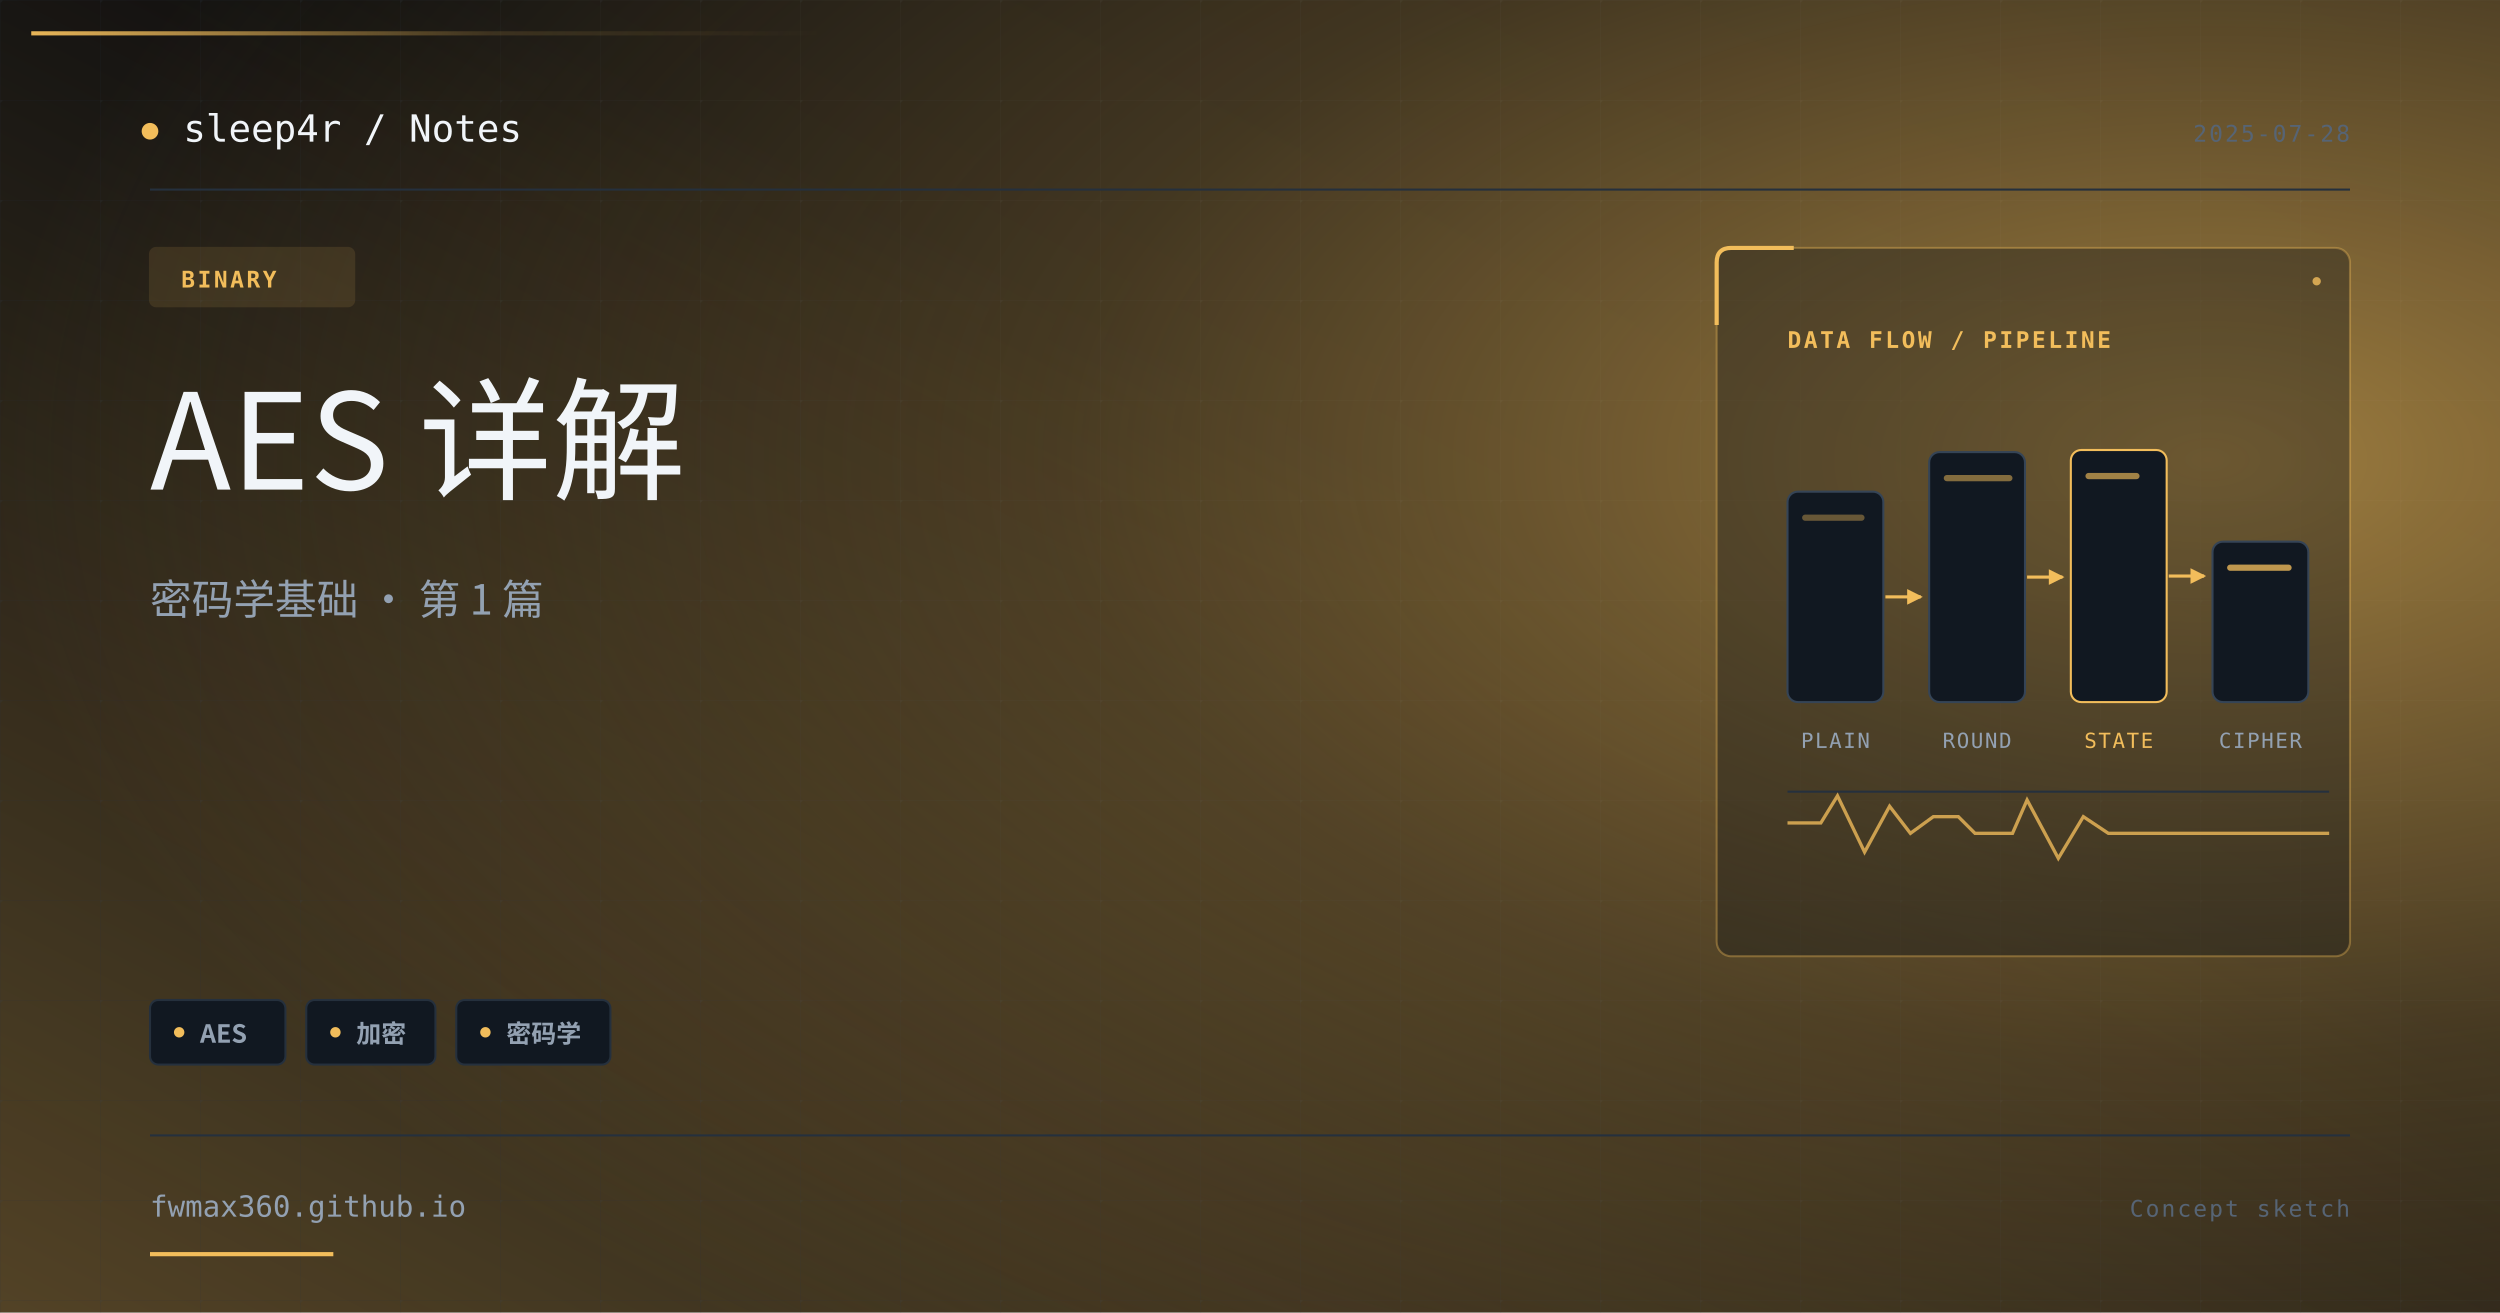
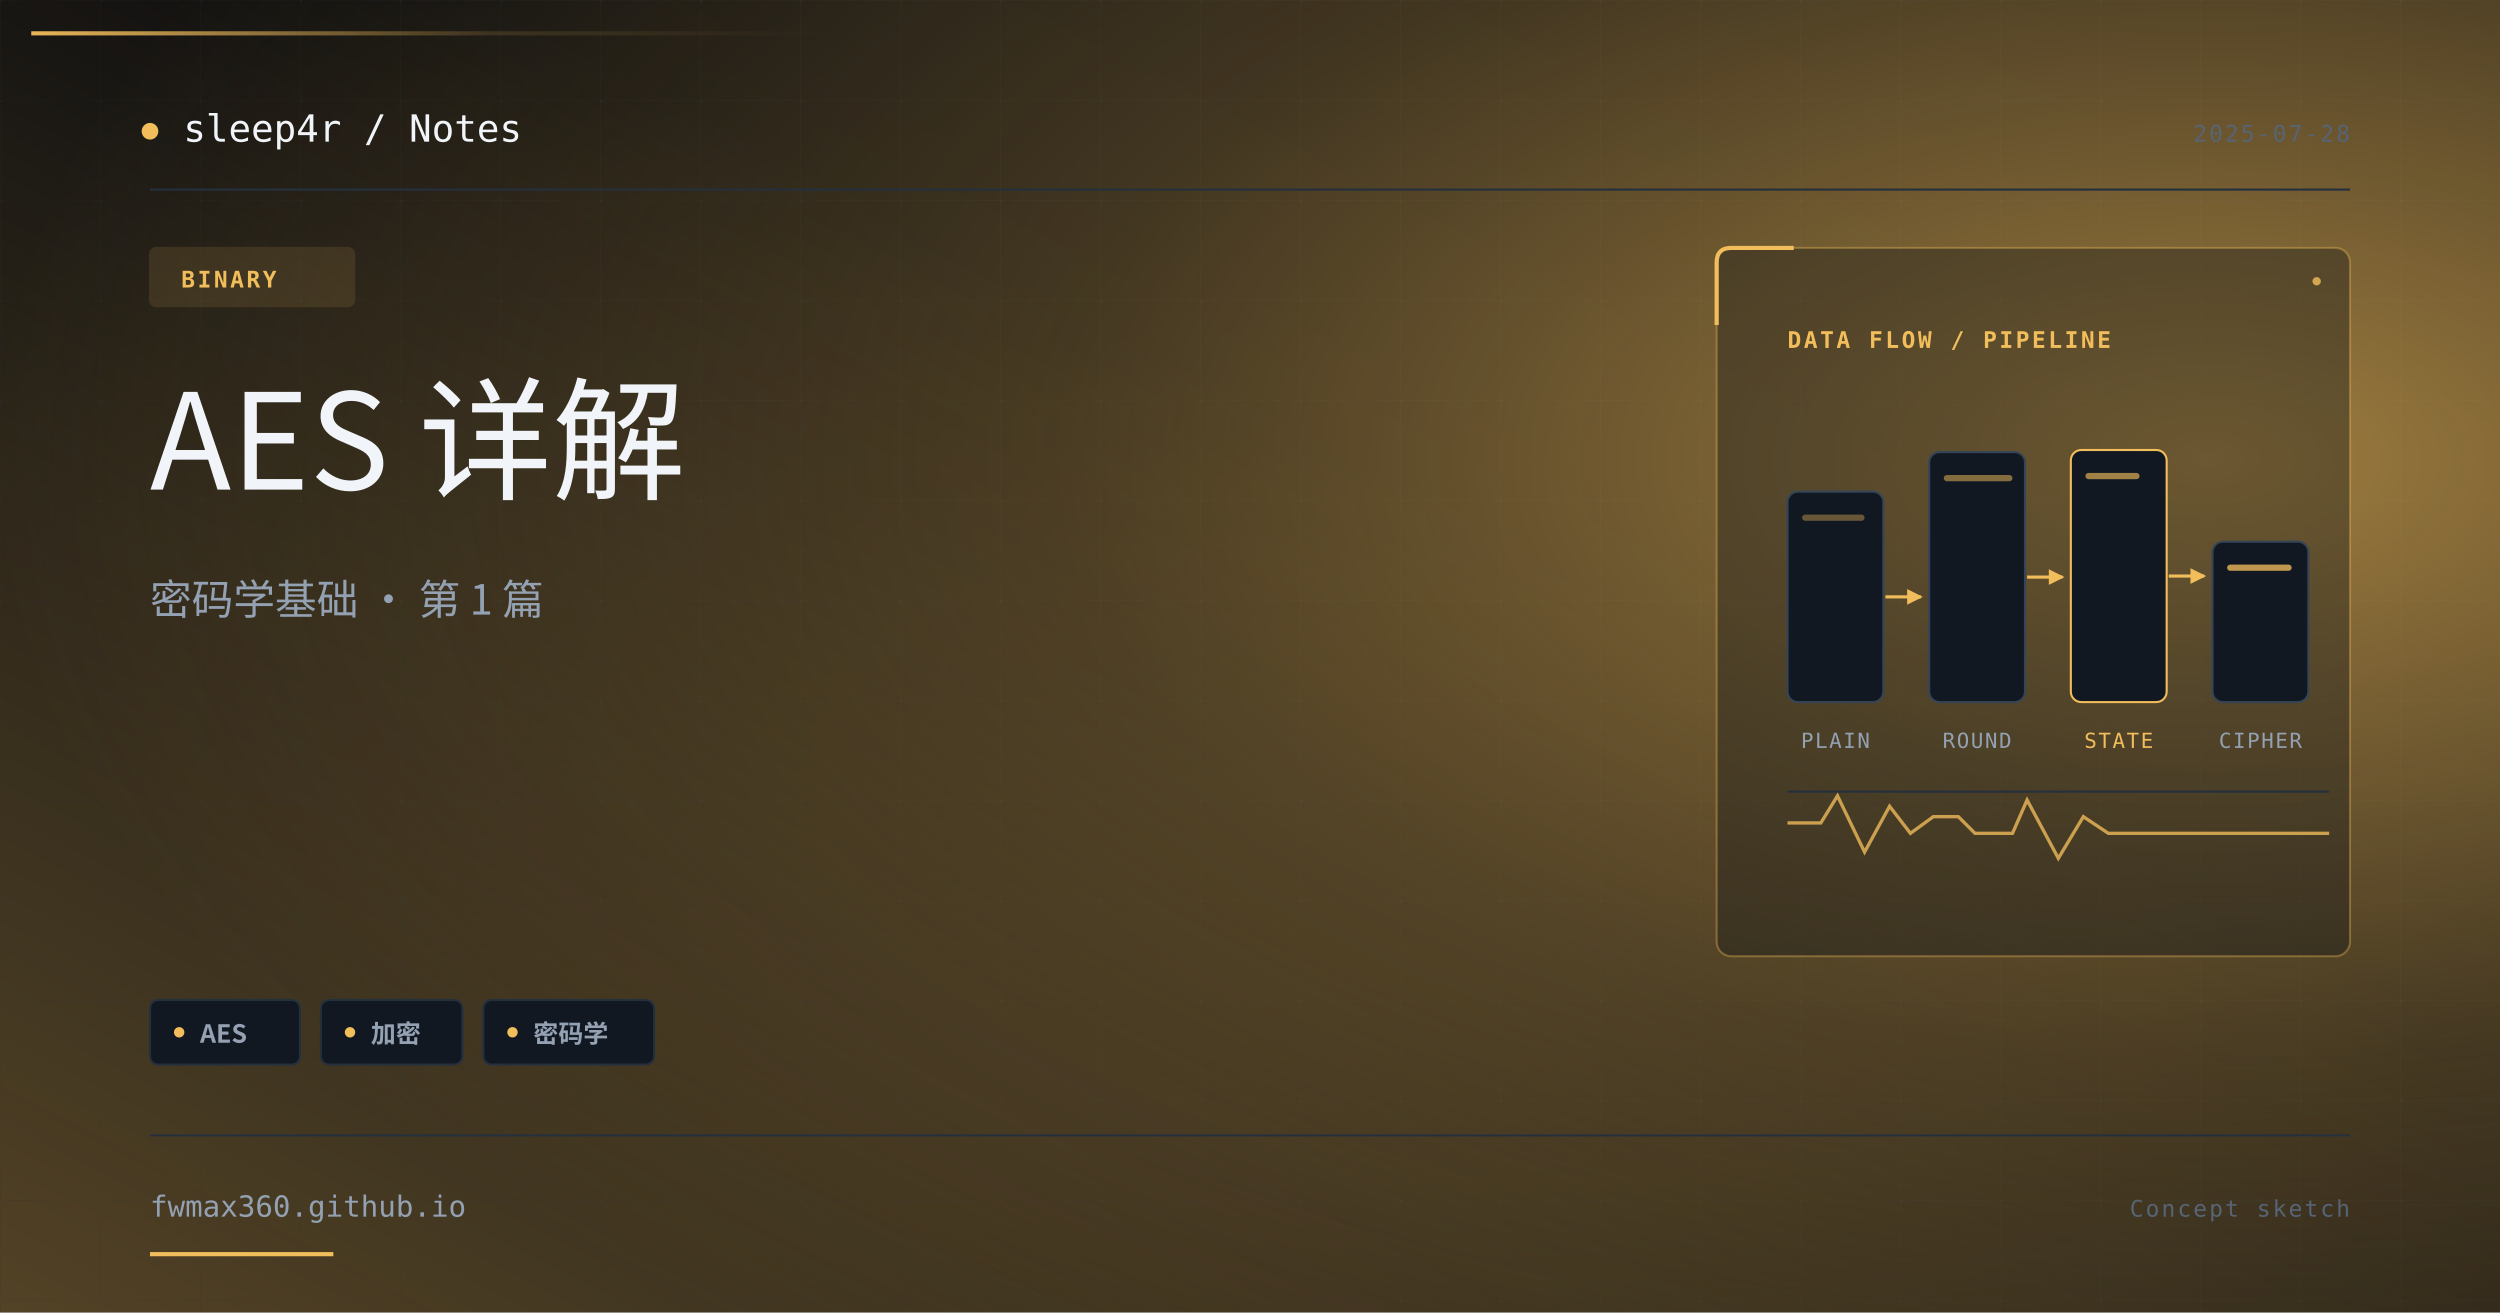
<svg xmlns="http://www.w3.org/2000/svg" width="1200" height="630" viewBox="0 0 1200 630" role="img" aria-labelledby="cover-title cover-desc">
  <defs>
    <pattern id="grid" width="48" height="48" patternUnits="userSpaceOnUse">
      <path d="M 48 0 L 0 0 0 48" fill="none" stroke="#25303d" stroke-width="1" opacity="0.42" />
      <circle cx="0" cy="0" r="1.25" fill="#354456" opacity="0.58" />
    </pattern>
    <radialGradient id="glow" cx="88%" cy="35%" r="88%">
      <stop offset="0" stop-color="#f2bd5b" stop-opacity="0.64" />
      <stop offset="0.52" stop-color="#f2bd5b" stop-opacity="0.24" />
      <stop offset="1" stop-color="#f2bd5b" stop-opacity="0" />
    </radialGradient>
    <linearGradient id="wash" x1="0" y1="1" x2="1" y2="0">
      <stop offset="0" stop-color="#f2bd5b" stop-opacity="0.32" />
      <stop offset="0.6" stop-color="#f2bd5b" stop-opacity="0.025" />
      <stop offset="1" stop-color="#f2bd5b" stop-opacity="0" />
    </linearGradient>
    <linearGradient id="rail" x1="0" y1="0" x2="1" y2="0">
      <stop offset="0" stop-color="#f2bd5b" stop-opacity="0.95" />
      <stop offset="0.58" stop-color="#f2bd5b" stop-opacity="0.14" />
      <stop offset="1" stop-color="#f2bd5b" stop-opacity="0" />
    </linearGradient>
    <marker id="arrow" viewBox="0 0 8 8" refX="7" refY="4" markerWidth="5" markerHeight="5" orient="auto-start-reverse">
      <path d="M 0 0 L 8 4 L 0 8 z" fill="#f2bd5b" />
    </marker>
    <style>
      .mono { font-family: 'JetBrains Mono', 'SFMono-Regular', Menlo, Consolas, monospace; }
      .sans { font-family: 'Helvetica Neue', 'PingFang SC', 'Hiragino Sans GB', 'Microsoft YaHei', 'Noto Sans CJK SC', sans-serif; }
      .micro { font-family: 'JetBrains Mono', 'SFMono-Regular', Menlo, Consolas, monospace; font-size: 10px; letter-spacing: .75px; }
      .chip { font-family: 'Helvetica Neue', 'PingFang SC', 'Hiragino Sans GB', 'Microsoft YaHei', 'Noto Sans CJK SC', sans-serif; font-size: 12px; font-weight: 600; }
      .diagram-label { font-family: 'JetBrains Mono', 'SFMono-Regular', Menlo, Consolas, monospace; font-size: 11px; font-weight: 700; letter-spacing: 1.2px; }
    </style>
  </defs>
  <rect width="1200" height="630" fill="#07090d" />
  <rect width="1200" height="630" fill="url(#wash)" />
  <rect width="1200" height="630" fill="url(#grid)" opacity="0.25" />
  <rect width="1200" height="630" fill="url(#glow)" />
  <rect x="15" y="15" width="380" height="2" fill="url(#rail)" />
  <circle cx="72" cy="63" r="4" fill="#f2bd5b" />
  <text x="88" y="68" class="mono" font-size="18" font-weight="500" letter-spacing="0" fill="#f1f5f9">sleep4r / Notes</text>
  <text x="1128" y="68" class="mono" font-size="11" text-anchor="end" letter-spacing="1" fill="#566475">2025-07-28</text>
  <line x1="72" y1="91" x2="1128" y2="91" stroke="#25303d" />
  <rect x="72" y="119" width="98" height="28" rx="3" fill="#f2bd5b" opacity="0.12" stroke="#f2bd5b" />
  <text x="87" y="138" class="mono" font-size="11" font-weight="700" letter-spacing="1.2" fill="#f2bd5b">BINARY</text>
  <text class="sans" font-size="64" font-weight="400" letter-spacing="0" fill="#f1f5f9">
    <tspan x="72" y="235">AES 详解</tspan>
  </text>
  <text x="72" y="295" class="sans" font-size="20" font-weight="400" fill="#93a1b2">密码学基础 · 第 1 篇</text>
  <rect x="824" y="119" width="304" height="340" rx="7" fill="#0d1219" fill-opacity="0.35" stroke="#f2bd5b" stroke-opacity="0.35" />
  <path d="M 824 156 V 126 Q 824 119 831 119 H 861" fill="none" stroke="#f2bd5b" stroke-width="2" />
  <circle cx="1112" cy="135" r="2" fill="#f2bd5b" opacity="0.8" />
  <text x="858" y="167" class="diagram-label" fill="#f2bd5b">DATA FLOW / PIPELINE</text>
  <rect x="858" y="236" width="46" height="101" rx="5" fill="#111821" stroke="#354456" />
  <rect x="865" y="247" width="30" height="3" rx="1.5" fill="#f2bd5b" opacity="0.38" />
  <text x="881" y="359" class="micro" text-anchor="middle" fill="#93a1b2">PLAIN</text>
  <path d="M 905 286.5 H 922" stroke="#f2bd5b" stroke-width="1.5" marker-end="url(#arrow)" />
  <rect x="926" y="217" width="46" height="120" rx="5" fill="#111821" stroke="#354456" />
  <rect x="933" y="228" width="33" height="3" rx="1.5" fill="#f2bd5b" opacity="0.51" />
  <text x="949" y="359" class="micro" text-anchor="middle" fill="#93a1b2">ROUND</text>
  <path d="M 973 277 H 990" stroke="#f2bd5b" stroke-width="1.5" marker-end="url(#arrow)" />
  <rect x="994" y="216" width="46" height="121" rx="5" fill="#111821" stroke="#f2bd5b" />
  <rect x="1001" y="227" width="26" height="3" rx="1.5" fill="#f2bd5b" opacity="0.64" />
  <text x="1017" y="359" class="micro" text-anchor="middle" fill="#f2bd5b">STATE</text>
  <path d="M 1041 276.5 H 1058" stroke="#f2bd5b" stroke-width="1.5" marker-end="url(#arrow)" />
  <rect x="1062" y="260" width="46" height="77" rx="5" fill="#111821" stroke="#354456" />
  <rect x="1069" y="271" width="31" height="3" rx="1.5" fill="#f2bd5b" opacity="0.77" />
  <text x="1085" y="359" class="micro" text-anchor="middle" fill="#93a1b2">CIPHER</text>
  <line x1="858" y1="380" x2="1118" y2="380" stroke="#25303d" stroke-width="1" />
  <path d="M 858 395 l 16 0 8 -13 13 27 12 -22 10 13 11 -8 12 0 8 8 18 0 7 -16 15 28 12 -20 12 8 h 106" fill="none" stroke="#f2bd5b" stroke-width="1.6" opacity="0.78" />
-   <rect x="72" y="480" width="65" height="31" rx="4" fill="#111821" stroke="#25303d" />
+   <rect x="72" y="480" width="72" height="31" rx="4" fill="#111821" stroke="#25303d" />
  <circle cx="86" cy="495.5" r="2.5" fill="#f2bd5b" />
  <text x="96" y="500.5" class="chip" fill="#93a1b2">AES</text>
-   <rect x="147" y="480" width="62" height="31" rx="4" fill="#111821" stroke="#25303d" />
-   <circle cx="161" cy="495.5" r="2.5" fill="#f2bd5b" />
-   <text x="171" y="500.5" class="chip" fill="#93a1b2">加密</text>
-   <rect x="219" y="480" width="74" height="31" rx="4" fill="#111821" stroke="#25303d" />
-   <circle cx="233" cy="495.5" r="2.5" fill="#f2bd5b" />
-   <text x="243" y="500.5" class="chip" fill="#93a1b2">密码学</text>
+   <rect x="154" y="480" width="68" height="31" rx="4" fill="#111821" stroke="#25303d" />
+   <circle cx="168" cy="495.5" r="2.5" fill="#f2bd5b" />
+   <text x="178" y="500.5" class="chip" fill="#93a1b2">加密</text>
+   <rect x="232" y="480" width="82" height="31" rx="4" fill="#111821" stroke="#25303d" />
+   <circle cx="246" cy="495.5" r="2.5" fill="#f2bd5b" />
+   <text x="256" y="500.5" class="chip" fill="#93a1b2">密码学</text>
  <line x1="72" y1="545" x2="1128" y2="545" stroke="#25303d" />
  <text x="72" y="584" class="mono" font-size="14" font-weight="400" letter-spacing="0" fill="#93a1b2">fwmax360.github.io</text>
  <text x="1128" y="584" class="mono" font-size="11" text-anchor="end" letter-spacing="1" fill="#566475">Concept sketch</text>
  <rect x="72" y="601" width="88" height="2" fill="#f2bd5b" />
</svg>
